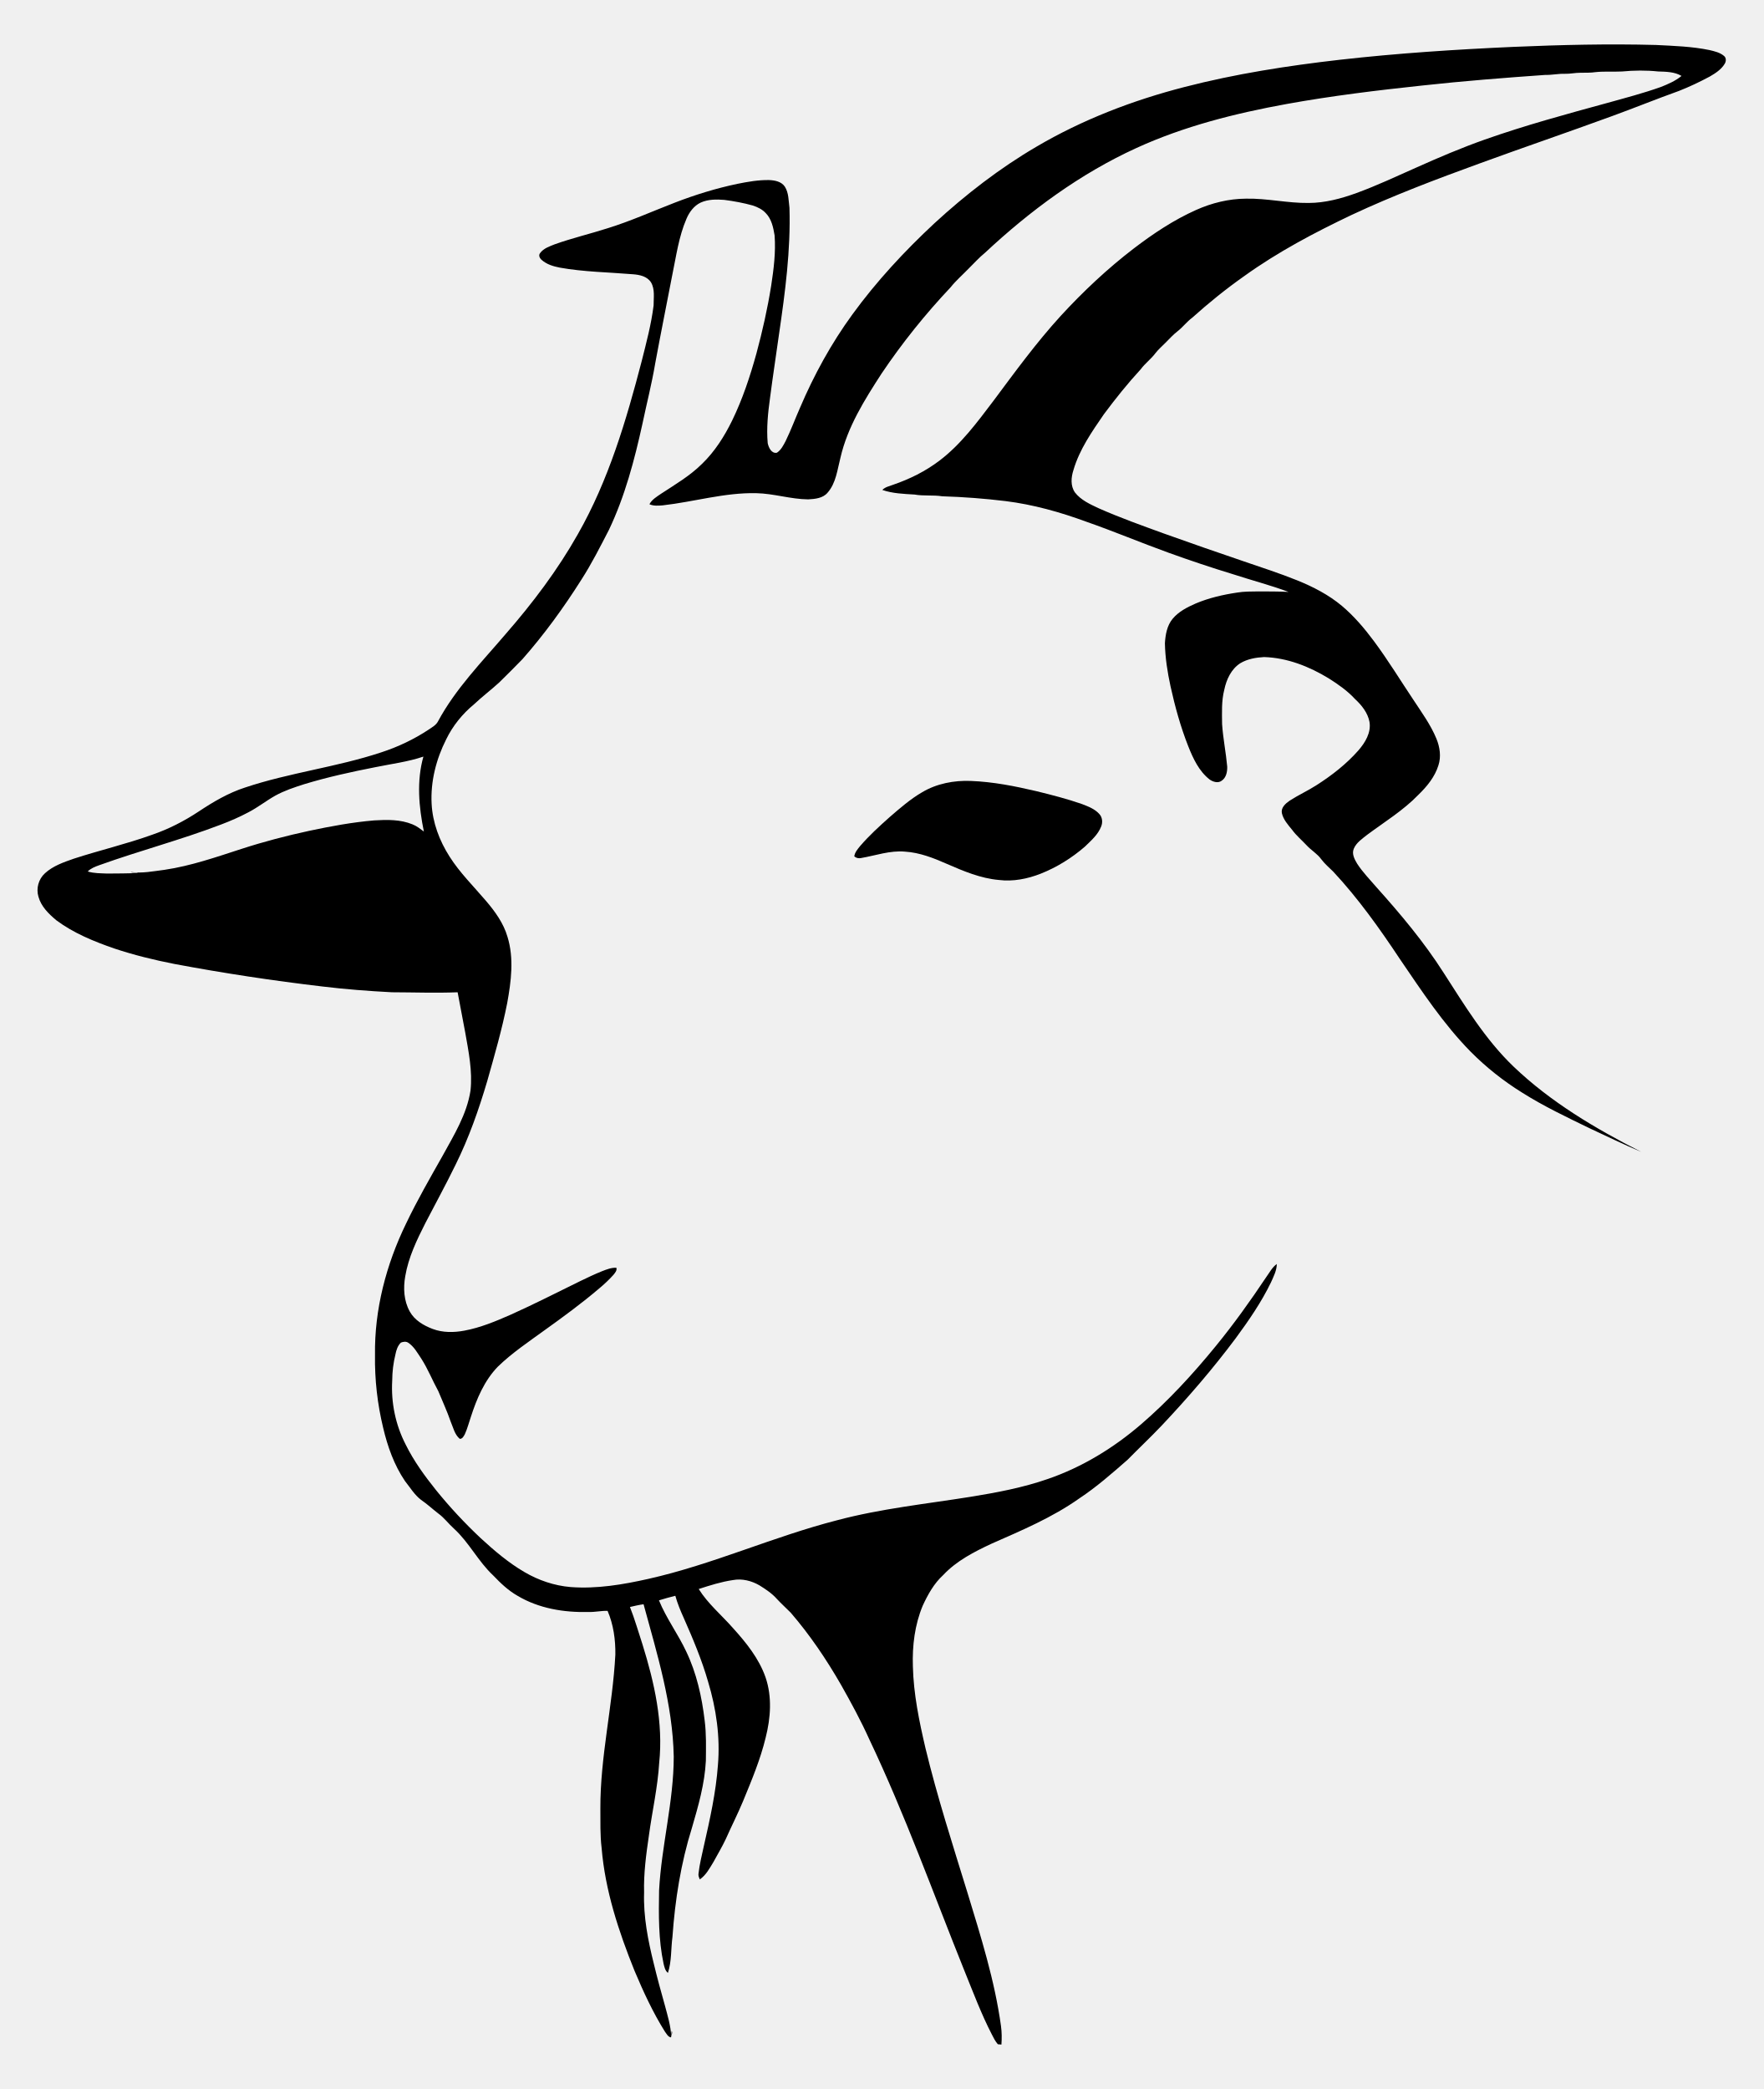
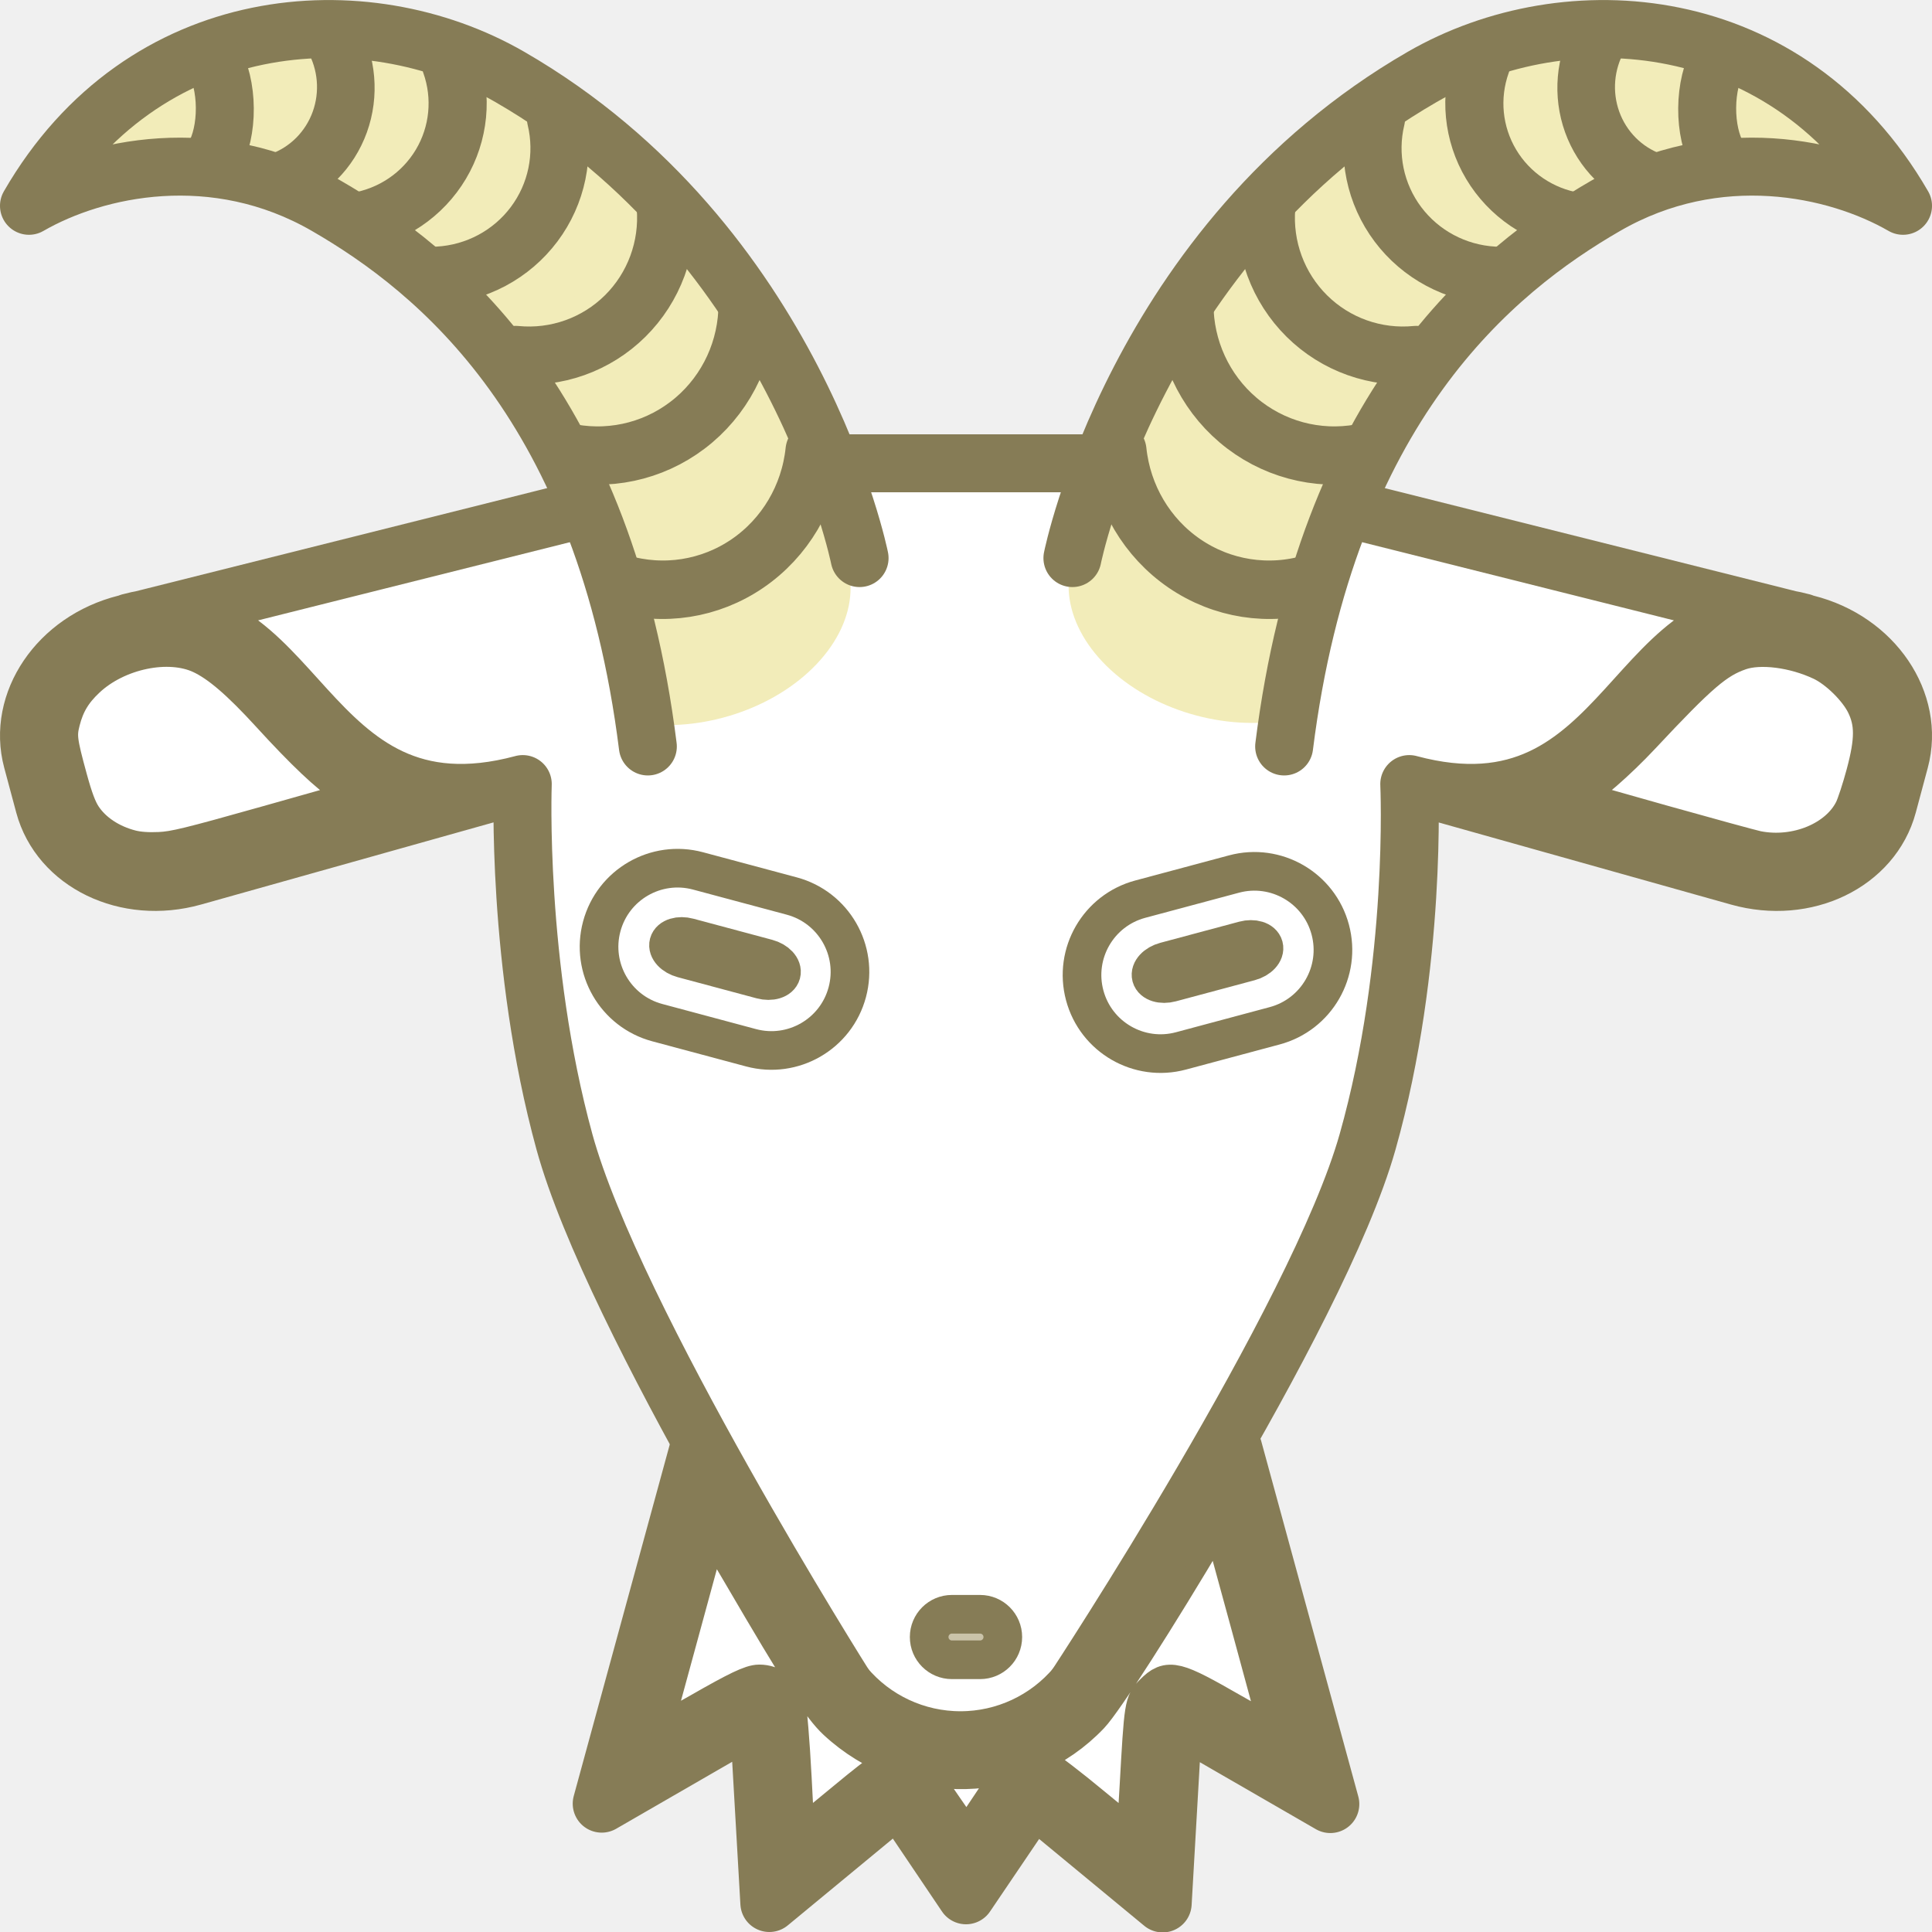
- <svg xmlns="http://www.w3.org/2000/svg" enable-background="new -17.851 -33.559 1659.851 1966.468" viewBox="-17.851 -33.559 1659.851 1966.468">
-   <path d="m1406.98 10.56c44.63-1.91 89.33-2.99 134.01-1.78 16.85.87 33.84 1.37 50.42 4.81 4.71 1.15 9.75 2.25 13.54 5.47 2.28 1.81 2.12 5.14.69 7.42-3.23 5.42-8.73 8.91-14.05 12.01-9.36 5.02-18.97 9.58-28.85 13.48-21.06 7.55-41.78 15.98-62.79 23.64-41.68 15.26-83.69 29.57-125.37 44.81-40.48 14.74-80.85 29.98-119.89 48.23-35.12 16.7-69.71 34.95-101.34 57.7-17.08 12.02-33.35 25.16-48.87 39.11-5.17 3.78-8.99 9.07-14.07 12.96-4.11 3.18-7.54 7.12-11.24 10.75-3.13 3.19-6.57 6.11-9.32 9.65-4.11 5.53-9.79 9.64-13.88 15.19-12.36 13.42-23.77 27.69-34.67 42.32-11.3 16.44-23.03 33.18-28.68 52.56-2.25 6.85-2.94 14.94 1.41 21.14 5.57 7.17 14.12 11.01 22.13 14.78 20.26 8.99 41.17 16.42 61.99 24 24.65 8.86 49.42 17.39 74.22 25.86 17.02 5.85 34.19 11.36 50.89 18.1 14.97 6.06 29.54 13.56 41.99 23.97 11.4 9.61 21.13 21.04 30.02 32.98 13.36 17.93 24.98 37.06 37.42 55.63 7.73 11.8 16.19 23.32 21.58 36.45 3.25 7.87 4.59 16.87 1.89 25.1-3.35 10.8-10.7 19.8-18.7 27.56-14.24 14.79-31.88 25.57-48.26 37.73-4.76 3.82-10.29 7.39-12.73 13.24-2.02 4.85.72 9.88 3.17 14.01 5.3 8.15 12.15 15.12 18.46 22.48 22.68 25.29 44.61 51.43 62.9 80.14 19.85 30.81 39.07 62.64 65.71 88.23 35.07 33.6 77.3 58.57 120.37 80.47-16.43-6.9-32.47-14.72-48.63-22.24-21.51-10.44-43.18-20.72-63.42-33.51-17.6-10.91-33.92-23.84-48.5-38.53-25.78-26.2-46.05-57.07-66.68-87.31-19.09-28.75-39.17-57.01-62.74-82.28-3.83-3.81-8.04-7.28-11.26-11.64-3.81-5.25-9.57-8.48-13.89-13.22-4.48-4.81-9.6-9.04-13.47-14.38-3.91-4.79-8.32-9.63-9.71-15.83-.95-5.19 3.54-9.06 7.37-11.68 8.18-5.31 17.12-9.32 25.32-14.62 14.39-9.2 28.05-19.83 39.37-32.68 6.35-7.36 12.11-16.68 10.44-26.83-1.61-8.62-7.41-15.79-13.69-21.6-7.1-7.74-15.81-13.77-24.63-19.36-18.38-11.23-39.21-19.46-60.95-20.09-7.69.4-15.6 1.78-22.3 5.77-8.6 5.52-13.11 15.31-15.13 25.03-2.71 10.55-2.15 21.51-2.05 32.3.88 13.4 3.61 26.6 4.81 39.97.16 4.79-.87 10.38-5.11 13.27-3.41 2.69-8.26 1.17-11.47-1.1-9.98-7.81-15.47-19.67-20.05-31.16-7.24-18.32-12.5-37.36-16.73-56.57-2.89-13.32-5.02-26.86-5.28-40.5.5-8.05 1.94-16.6 7.24-23 5.63-6.81 13.72-10.91 21.67-14.4 12.4-5.26 25.64-8.29 38.92-10.29 6.76-1.15 13.64-1 20.47-1.12 9.37.05 18.75 0 28.12.48-17.13-6.35-34.84-10.96-52.2-16.62-20.42-6.22-40.66-13.02-60.74-20.26-26-9.4-51.5-20.16-77.62-29.26-24.51-9.01-49.85-16.11-75.82-19.36-19.79-2.39-39.68-3.92-59.6-4.52-8.68-1.36-17.53-.11-26.18-1.65-10.16-.6-20.57-.97-30.27-4.32 2.7-2.8 6.64-3.54 10.14-4.88 15.49-5.29 30.35-12.65 43.43-22.54 20.51-15.47 35.84-36.43 51.23-56.72 20.28-27.21 40.3-54.72 63.22-79.8 21.1-22.94 43.9-44.37 68.64-63.34 18.3-13.97 37.62-26.87 58.7-36.28 14.75-6.59 30.76-10.56 46.96-10.64 19.77-.43 39.22 4.32 58.99 4.05 15.5-.03 30.65-4.11 45.12-9.38 19.12-6.97 37.54-15.67 56.13-23.91 21.23-9.52 42.66-18.66 64.61-26.41 37.83-13.36 76.57-23.87 115.25-34.45 16.89-4.7 33.9-9.14 50.44-15.03 6.83-2.7 13.73-5.7 19.46-10.4-6.62-3.94-14.6-3.97-22.05-4.2-11.28-1.2-22.7-1.06-33.98.01-8.24.41-16.52-.24-24.74.58-4.73.72-9.52.56-14.28.62-5.01-.04-9.93 1.15-14.93.98-6.06-.19-12.02 1.21-18.07 1.04-38.7 2.74-77.39 5.76-115.98 9.99-42.71 4.55-85.39 9.74-127.68 17.39-48.4 8.81-96.59 20.93-141.47 41.46-52.84 24.12-100.15 59.04-142.44 98.57-5.71 4.6-10.53 10.16-15.78 15.25-5.56 5.77-11.68 11.03-16.67 17.32-23.78 25.21-45.59 52.36-64.94 81.15-16.01 24.68-32.08 50.23-38.73 79.26-2.93 11.23-4.1 23.8-12.08 32.86-4.43 5.33-11.83 5.95-18.27 6.32-16.51-.15-32.45-5.53-48.94-5.83-29.76-.66-58.57 8.14-87.94 11.46-4.19.32-8.63.74-12.57-1.06 2.38-4.43 6.85-7.04 10.86-9.81 13.35-8.75 27.31-16.9 38.7-28.24 11.99-11.57 21-25.85 28.3-40.74 9.79-20.11 16.85-41.43 22.81-62.95 5.69-21.07 10.51-42.39 13.93-63.95 2.4-15.65 4.4-31.49 3.23-47.34-1.23-7.43-2.84-15.45-8.33-21-3.21-3.54-7.65-5.65-12.11-7.15-8.82-2.46-17.85-4.13-26.93-5.31-7.46-.58-15.27-.62-22.21 2.54-6.36 3-10.74 8.98-13.41 15.32-7.25 16.79-9.63 35.08-13.34 52.85-5.34 27.76-10.95 55.46-16.07 83.26-3.2 19.03-8.02 37.73-11.97 56.62-7.5 34.16-16.47 68.29-31.56 99.98-8.23 15.93-16.32 31.97-26.03 47.06-16.58 26.21-34.87 51.4-55.38 74.69-7.19 7.48-14.6 14.75-21.99 22.05-7.7 7.01-16.02 13.32-23.6 20.45-10.91 8.99-20.04 20.26-26.21 33-9.44 18.65-14.82 39.66-13.72 60.64.9 17.71 7.36 34.82 16.86 49.68 9.67 15.27 22.63 27.99 34.29 41.69 8.56 10.03 16.53 21.03 20.26 33.85 6.27 20.32 3.46 41.93-.27 62.44-4.87 24.74-11.9 49-18.75 73.25-7.98 27.01-17.35 53.73-29.9 79-8.98 18.45-18.86 36.45-28.3 54.67-8.11 15.96-16.02 32.39-19.02 50.19-1.98 11.11-1.33 23.23 4.28 33.25 4.57 8.23 13.13 13.2 21.69 16.41 9.46 3.52 19.83 3.38 29.63 1.56 15.24-2.83 29.64-8.86 43.76-15.07 22.11-9.89 43.65-20.98 65.4-31.6 6.8-3.28 13.61-6.55 20.62-9.35 4.28-1.66 8.71-3.42 13.39-3.19.72 2.65-1.31 4.81-2.83 6.72-4.1 4.55-8.58 8.77-13.3 12.69-16.47 14.04-33.95 26.84-51.54 39.43-15 10.89-30.54 21.29-43.89 34.22-12.74 13.12-19.95 30.3-25.48 47.45-1.86 5.41-3.26 10.99-5.65 16.21-1.05 1.86-2.23 4.41-4.75 4.33-4.9-4.09-6.15-10.7-8.58-16.29-3.34-9.7-7.67-19-11.56-28.48-5.57-10.17-9.84-21.03-16.12-30.8-3.61-5.31-6.75-11.27-12.24-14.9-2.05-1.43-4.78-.98-6.95-.12-2.99 2.95-4.34 7.09-5.12 11.13-1.98 8.03-2.98 16.27-3.02 24.54-1.22 20.74 3.1 41.74 12.63 60.22 7.66 15.55 17.92 29.63 28.73 43.12 12.91 15.95 26.95 30.99 41.9 45.05 12.77 11.74 26.08 23.11 41.11 31.88 13.26 7.8 28.16 12.88 43.53 14.16 24.65 1.87 49.26-2.3 73.23-7.69 60.74-13.65 117.68-39.85 177.92-55.26 40.98-10.87 83.25-15.26 125.01-21.94 24.74-3.99 49.51-8.62 73.22-16.89 32.25-11.1 61.8-29.19 87.59-51.39 25.77-22.2 48.89-47.33 70.37-73.66 16.93-20.69 32.48-42.46 47.32-64.68 3.17-4.34 5.65-9.38 10.11-12.6-.06 6.18-3.02 11.77-5.47 17.28-9.05 18.74-20.94 35.94-33.24 52.68-21.55 28.84-45.11 56.13-69.79 82.3-10.38 10.94-21.39 21.25-31.94 32.02-14.62 12.77-29.27 25.68-45.51 36.42-25.36 17.95-54.14 30.06-82.42 42.53-16.42 7.66-33.06 16.14-45.6 29.54-8.67 7.88-14.44 18.3-19.31 28.83-7.52 17.99-9.93 37.72-9.28 57.11.61 26.01 5.92 51.66 11.82 76.93 11.11 46.04 25.69 91.12 39.61 136.36 12.56 41.19 25.61 82.54 31.5 125.32.8 5.77.83 11.65.42 17.47-1.15-.03-2.28-.13-3.39-.3-2.43-2.82-4.1-6.16-5.75-9.44-9.89-19.16-17.43-39.41-25.54-59.35-29.37-72.94-55.91-147.17-89.69-218.25-7.95-17.6-17.16-34.59-26.66-51.38-13.76-23.93-29.27-46.91-47.31-67.83-4.32-4.36-8.89-8.46-13.06-12.97-4.61-5.22-10.48-9.07-16.33-12.73-7.46-4.34-16.41-6.62-25-5-11.01 1.6-21.66 5.01-32.22 8.42 8.67 13.88 21.47 24.48 32.2 36.7 12.43 13.75 24.49 28.63 30.68 46.36 6.32 18.3 4.85 38.31.14 56.81-4.96 20.59-13.19 40.17-21.22 59.7-5.02 12.09-10.98 23.73-16.27 35.7-3.5 7.48-7.78 14.56-11.73 21.82-3.59 5.86-6.93 12.28-12.77 16.26-.73-1.8-1.6-3.57-1.21-5.54.96-8.8 3.18-17.41 5.05-26.04 5.71-25.08 11.35-50.31 13.21-76.01 2.26-26.45-1.59-53.15-9.25-78.49-5.91-20.64-14.29-40.46-22.94-60.07-3.07-6.78-5.91-13.66-7.91-20.83-5.16 1.32-10.33 2.67-15.4 4.3 6.88 16.92 17.95 31.67 25.67 48.18 9.76 20.34 14.71 42.66 17.36 64.97 1.61 12.57 1.25 25.28 1.12 37.94-1.09 21.56-7.1 42.45-13.12 63.07-10.42 33.26-15.9 67.91-18.32 102.61-1.52 11.29-.69 23.02-4.28 33.95-2.68-2.16-3.33-5.64-4.11-8.78-4.83-22.64-4.62-45.89-4.2-68.92 2.24-42.22 13.78-83.53 13.8-125.93-.94-49.1-15.58-96.43-28.41-143.42-4.32.6-8.58 1.58-12.82 2.58 4.58 11.53 7.92 23.49 11.82 35.26 11.19 35.95 19.68 73.72 15.7 111.55-1.39 22.99-6.59 45.52-9.68 68.31-2.59 17.79-5.02 35.69-4.52 53.71-.74 22.62 3.67 45.01 9.11 66.87 3.19 13.2 6.74 26.32 10.46 39.38 2.54 9.59 5.53 19.17 5.99 29.16.14-1.76.12-3.48.38-5.17 1.18 1.73-.37 4.15-.63 6.09-2.8-.4-4.17-3.45-5.74-5.46-11.32-18.08-20.26-37.53-28.54-57.15-14.95-37.09-27.72-75.64-31.02-115.72-1.48-12.27-1.08-24.66-1.17-37-.23-48.72 11.59-96.47 14.1-145.01.19-13.97-1.77-28.28-7.32-41.18-6.05-.18-12.01 1.3-18.06 1.05-22.97.6-46.75-3.31-66.7-15.24-8.72-4.95-15.97-11.88-22.84-19.08-14.11-13.13-22.7-31.04-36.93-44.07-5.12-4.56-9.18-10.22-14.76-14.26-5.48-4.21-10.52-8.98-16.25-12.85-6.29-4.79-10.3-11.67-15.17-17.75-10.21-15.05-16.38-32.49-20.53-50.09-5.42-22.41-8.03-45.48-7.68-68.52-.62-42.82 10.54-85.26 29.18-123.62 10.49-22.02 22.7-43.15 34.68-64.37 10.63-19.34 22.62-38.79 26.04-60.97 1.99-18.46-1.85-36.82-5.02-54.92-2.45-12.52-4.67-25.1-7.11-37.61-20.62.83-41.26.04-61.89-.01-21.81-1.13-43.59-2.78-65.29-5.42-46.67-5.48-93.16-12.54-139.34-21.21-19.19-3.75-38.23-8.42-56.79-14.61-19.08-6.62-38.13-14.36-54.43-26.52-7.16-5.99-14.33-12.94-16.85-22.23-2.34-7.75.12-16.61 6.14-22.02 7.6-6.98 17.61-10.39 27.17-13.74 24.41-7.94 49.47-13.79 73.64-22.49 15.58-5.33 30.3-12.9 44.01-21.98 13.64-9.07 27.89-17.45 43.55-22.51 41.86-14.01 86.09-19.15 127.99-33.04 15.94-5.16 31.22-12.42 45.18-21.71 3.06-2.13 6.59-4.01 8.39-7.44 16.55-30.82 41.3-55.96 63.81-82.37 25.43-29.18 48.89-60.24 67.93-94 28.82-50.57 45.47-106.84 60.06-162.86 4.36-17.32 9-34.66 11.2-52.41-.04-7.23 1.42-15.21-2.47-21.73-3.66-5.69-10.69-7.13-16.96-7.6-23-1.92-46.19-2.16-68.96-6.26-6.08-1.2-12.33-3.05-17.03-7.28-1.81-1.54-3.16-4.32-1.4-6.41 3.27-4.5 8.88-6.27 13.82-8.28 16.39-5.83 33.36-9.83 49.92-15.14 21.48-6.65 42-15.92 62.95-24 19.18-7.42 38.89-13.52 59.02-17.74 9.79-1.97 19.73-3.72 29.76-3.56 5.4.21 11.61 1.35 14.86 6.17 3.76 5.89 3.49 13.19 4.37 19.88 1.24 39.84-4.05 79.49-9.8 118.84-2.79 20.08-5.89 40.11-8.49 60.2-1.95 14.08-3.42 28.33-2.19 42.53.83 4.11 3.59 10.15 8.7 9.03 3.9-2.58 6.05-6.94 8.17-10.95 5-10.24 8.95-20.95 13.55-31.37 13.17-30.93 29.45-60.61 49.27-87.8 22.67-31.17 49.01-59.54 77.19-85.79 29.48-27.11 61.35-51.8 95.95-72.06 43.38-25.55 90.81-43.73 139.48-56.27 47.97-12.39 97.02-20.02 146.2-25.64 54.37-6.16 109.01-9.7 163.67-12.15m-1071.66 678.09c-22.5 4.41-44.93 9.33-66.88 16-9.28 2.97-18.6 6.05-27.16 10.77-8.63 4.86-16.43 11.07-25.23 15.63-8.27 4.41-16.88 8.17-25.64 11.49-37.7 14.44-76.84 24.69-114.81 38.34-3.9 1.42-7.89 2.89-10.86 5.91 5.89 1.87 12.11 1.65 18.21 1.97 9.73-.07 19.47-.07 29.2-.54-2.27-.81-4.82.26-6.96-.9 10.65 1.43 21.28-.74 31.83-2.08 24.9-3.68 48.72-12.01 72.57-19.73 20.92-6.79 42.22-12.36 63.72-16.99 20.19-4.28 40.53-8.08 61.12-9.8 12.04-.73 24.61-.97 35.97 3.71 3.99 1.55 7.34 4.25 10.75 6.76-4.73-23.14-6.97-47.51-.44-70.53-14.71 4.98-30.23 6.86-45.39 9.99z" />
-   <path d="m850.19 712.21c13.72-8.18 29.95-11.26 45.79-10.63 20.93.79 41.57 4.88 61.9 9.66 14.39 3.54 28.78 7.2 42.77 12.1 5.9 2.27 12.18 4.63 16.45 9.52 2.83 3.12 3.14 7.83 1.59 11.62-3.02 7.75-9.51 13.28-15.32 18.94-12.33 10.68-26.4 19.45-41.59 25.46-12.44 4.91-26.07 7.59-39.43 5.91-17.16-1.5-33.22-8.32-48.84-15.12-12.55-5.53-25.61-10.69-39.44-11.55-14.11-1.29-27.64 3.68-41.35 6.02-2.29.53-4.66 0-6.42-1.56.5-3.83 3.19-6.85 5.52-9.74 8.47-9.84 18.09-18.6 27.76-27.22 9.72-8.39 19.46-16.94 30.61-23.41z" />
+ <svg xmlns="http://www.w3.org/2000/svg" height="500" viewBox="0 0 132.292 132.292" width="500">
+   <g transform="translate(0 -164.7083)">
+     <path d="m205.043 459.965c-.481-9.211-1.197-17.776-1.59-19.034-.966-3.086-3.735-5.138-6.932-5.138-1.998 0-5.558 1.701-15.537 7.426-7.12 4.084-12.794 7.027-12.608 6.541.185-.487 3.578-12.817 7.538-27.401 3.961-14.584 7.368-27.084 7.572-27.779.255-.868 2.871 3.017 8.369 12.429 15.451 26.452 20.725 34.632 24.714 38.33 18.874 17.5 48.116 16.817 65.531-1.529 3.532-3.721 17.273-25.154 31.079-48.477l2.394-4.044 7.965 29.146c4.381 16.03 7.972 29.357 7.98 29.615.008.258-5.762-2.845-12.821-6.894-14.721-8.444-16.247-8.827-20.044-5.03-2.68 2.68-2.69 2.747-3.935 24.878-.415 7.382-.813 13.47-.885 13.529-.072.059-5.062-3.987-11.09-8.99s-11.851-9.466-12.941-9.918c-1.512-.626-2.649-.621-4.794.021-2.528.757-3.399 1.73-8.625 9.629-3.197 4.833-5.992 8.795-6.209 8.804-.218.01-2.732-3.403-5.587-7.584-6.629-9.708-7.522-10.666-10.448-11.215-3.393-.637-4.854.206-15.219 8.777-5.032 4.161-10.015 8.26-11.075 9.109l-1.927 1.544-.874-16.747z" fill="#fff" stroke="#867c56" stroke-linecap="round" stroke-linejoin="round" stroke-width="10" transform="matrix(.2645833 0 0 .2645833 0 164.7083)" />
+     <path d="m33.926 219.804c-5.435-1.381-9.979-4.403-12.599-8.379-1.239-1.88-2.294-4.685-3.714-9.876-2.646-9.672-2.833-11.187-1.855-15.004 1.156-4.513 3.045-7.654 6.605-10.984 7.884-7.375 21.272-10.145 29.771-6.159 4.701 2.205 10.05 6.796 17.821 15.296 9.034 9.882 14.904 15.432 20.02 18.931 3.164 2.165 3.925 2.896 3.23 3.107-.499.152-11.371 3.223-24.158 6.825-20.11 5.664-23.858 6.577-27.75 6.76-2.957.139-5.484-.039-7.37-.518z" fill="#fff" stroke="#867c56" stroke-linecap="round" stroke-linejoin="round" stroke-width="10" transform="matrix(.2645833 0 0 .2645833 0 164.7083)" />
+     <path d="m242.296 442.071c-5.447-1.182-11.855-4.621-15.594-8.371-2.887-2.895-21.064-33.137-35.402-58.901-20.008-35.952-32.97-63.957-37.955-82-6.064-21.952-9.592-48.642-10.216-77.29l-.333-15.29-1.366-1.79c-.821-1.076-2.263-2.133-3.614-2.649-2.074-.792-2.489-.798-5.384-.081-11.366 2.818-20.736 2.207-28.843-1.881-5.258-2.652-9.371-5.963-15.793-12.713-3.3-3.469-9.183-9.51-13.073-13.426l-7.073-7.12 1.823-.482c1.003-.265 18.585-4.664 39.073-9.775 20.488-5.111 37.628-9.407 38.09-9.546.692-.208 1.237.965 3.09 6.644 4.186 12.834 7.699 28.179 9.636 42.079.91 6.531 1.64 8.267 4.308 10.243 3.032 2.246 8.534.849 10.603-2.692.96-1.644 1.118-3.848.631-8.827-.085-.864 4.299-5.019 20.876-19.787l20.983-18.693 1.767 1.208c1.445.988 2.231 1.17 4.313 1.002 4.305-.347 7.204-3.327 7.204-7.405 0-1.763-1.97-9.81-3.453-14.107l-.993-2.875h24.223c13.323 0 24.223.123 24.223.274s-.81 3.019-1.8 6.375-1.912 7.564-2.049 9.351c-.216 2.831-.096 3.476.935 5 1.663 2.458 4.086 3.605 7.076 3.348 1.33-.115 3.003-.649 3.728-1.19l1.316-.982 21.022 18.731c11.562 10.302 21.017 18.869 21.012 19.038-.006.169-.186 1.712-.4 3.429-.66 5.295 1.801 9.037 6.531 9.931 1.983.375 5.862-1.413 7.265-3.348.632-.872 1.262-3.486 1.927-8 2.262-15.342 6.981-35.275 10.772-45.502.99-2.67 1.48-3.424 2.102-3.237.447.134 18.024 4.531 39.062 9.771 21.038 5.24 38.639 9.692 39.115 9.894.711.302.264.893-2.5 3.311-1.851 1.619-6.827 6.678-11.059 11.242-13.609 14.681-19.842 19.318-29.057 21.618-4.368 1.09-13.332.876-19.664-.47l-5.414-1.151-2.31 1.159c-4.41 2.213-4.316 1.819-4.692 19.82-.547 26.169-3.058 47.18-8.187 68.502-2.361 9.815-3.866 14.585-7.343 23.28-10.659 26.652-35.257 71.226-64.124 116.198-7.263 11.315-10.326 14.055-19.255 17.221-3.117 1.105-12.393 1.641-15.761.91zm16.004-8.454c2.445-1.111 4.93-3.846 5.749-6.328.335-1.015.513-3.173.396-4.795-.28-3.873-2.161-6.626-5.84-8.548-2.483-1.297-3.089-1.396-8.491-1.392-5.066.004-6.141.157-8.318 1.184-4.283 2.02-6.321 5.271-6.321 10.081 0 4.266 2.616 8.22 6.571 9.934 2.689 1.165 13.593 1.074 16.254-.135zm60.931-159.902c8.319-2.222 15.202-4.351 17.003-5.26 3.9-1.969 8.781-6.671 10.74-10.346 3.019-5.664 3.885-12.725 2.305-18.791-2.196-8.429-9.106-15.446-17.699-17.97-5.675-1.667-9.825-1.181-25.284 2.957-16.084 4.306-19.718 5.832-23.876 10.023-4.957 4.997-7.358 10.864-7.368 18.006-.022 14.852 12.433 26.57 26.974 25.379 1.776-.146 9.519-1.944 17.206-3.998zm-113.456 2.569c16.006-4.169 23.889-21.762 16.425-36.656-2.119-4.228-6.784-8.719-11.214-10.796-5.459-2.56-31.114-9.283-35.422-9.283-6.93 0-13.033 2.54-18.022 7.5-5.316 5.285-7.497 10.609-7.497 18.302 0 9.484 5.229 18.01 13.664 22.277 2.345 1.186 21.33 6.678 30.642 8.864 3.068.72 8.219.626 11.424-.209z" fill="#fff" stroke="#fff" stroke-linecap="round" stroke-linejoin="round" stroke-width="10" transform="matrix(.2645833 0 0 .2645833 0 164.7083)" />
+     <path d="m454.717 220.028c-2.786-.551-47.227-13.003-48.131-13.485-.537-.287-.347-.567.777-1.149 3.637-1.881 11.067-8.335 17.465-15.172 14.939-15.962 19.198-19.61 25.403-21.754 5.282-1.826 14.144-.703 21.316 2.7 4.16 1.974 9.279 7.012 11.255 11.077 2.326 4.785 2.319 9.292-.028 18.054-1.031 3.85-2.42 8.093-3.086 9.428-3.899 7.817-14.799 12.313-24.97 10.301z" fill="#fff" stroke="#867c56" stroke-linecap="round" stroke-linejoin="round" stroke-width="10" transform="matrix(.2645833 0 0 .2645833 0 164.7083)" />
+     <path d="m47.848 263.876-6.647 24.336 10.732-6.196.747 13 8.879-7.334 4.588 6.805 4.588-6.777 8.879 7.334.747-13 10.732 6.196-6.647-24.336" fill="none" stroke="#867c56" stroke-linecap="round" stroke-linejoin="round" stroke-width="3.969" />
+     <path d="m2.492 208.498a10.914 7.772 0 0 1 -2.878 8.993 10.914 7.772 0 0 1 -12.915.702l5.788-6.589z" fill="#f2ecb9" transform="matrix(.9659258 -.258819 .258819 .9659258 0 0)" />
+     <path d="m8.878 207.326c11.627-3.116 11.584 15.181 26.918 11.072m87.62-11.072c-11.627-3.116-11.584 15.181-26.918 11.072m0 0 22.563 6.338c4.58 1.287 9.146-.955 10.204-4.902l.822-3.067c1.058-3.947-1.771-8.19-6.386-9.347l-43.813-10.987m-22.025 83.749s-15.889-25.172-19.214-37.29c-3.324-12.118-2.853-24.495-2.853-24.495m16.611-21.964h27.48m16.611 21.964s.58 12.339-2.853 24.495c-3.433 12.156-19.974 37.29-19.974 37.29m-37.876-61.785-22.563 6.338c-4.58 1.287-9.146-.955-10.204-4.902l-.822-3.067c-1.058-3.947 1.771-8.19 6.386-9.347l43.813-10.987" fill="none" stroke="#867c56" stroke-linecap="round" stroke-miterlimit="5.767" stroke-width="3.969" />
+     <path d="m73.672 280.183a10.319 10.319 0 0 1 -7.905 3.686 10.319 10.319 0 0 1 -7.905-3.686" style="fill:none;stroke:#867c56;stroke-width:3.969;stroke-linecap:round;stroke-linejoin:round;stroke-miterlimit:19.9" />
+     <path d="m-124.405 174.34a10.914 7.772 0 0 1 -2.878 8.993 10.914 7.772 0 0 1 -12.915.702l5.788-6.589z" fill="#f2ecb9" transform="matrix(-.9659258 -.258819 -.258819 .9659258 0 0)" />
+     <g stroke="#867c56">
+       <path d="m87.931 215.822c2.925-23.329 14.378-32.611 22.015-37.021s15.793-2.637 20.362 0c-7.79-13.493-23.02-14.544-32.929-8.823-19.613 11.324-23.946 32.944-23.946 32.944" fill="#f2ecb9" stroke-linecap="round" stroke-linejoin="round" stroke-miterlimit="5.767" stroke-width="3.969" />
+       <path d="m44.361 215.822c-2.925-23.329-14.378-32.611-22.015-37.021s-15.793-2.637-20.362 0c7.79-13.493 23.02-14.544 32.929-8.823 19.613 11.324 23.946 32.944 23.946 32.944" fill="#f2ecb9" stroke-linecap="round" stroke-linejoin="round" stroke-miterlimit="5.767" stroke-width="3.969" />
+       <rect fill="#fff" height="10.758" rx="5.379" stroke-linecap="round" stroke-linejoin="round" stroke-miterlimit="30.5" stroke-width="2.646" transform="matrix(.9659258 .258819 -.258819 .9659258 0 0)" width="17.406" x="98.848" y="204.328" />
+       <rect fill="#fff" height="1.5" rx="1.194" ry=".75" stroke-linecap="round" stroke-linejoin="round" stroke-miterlimit="30.5" stroke-width="2.646" transform="matrix(.9659258 .258819 -.258819 .9659258 0 0)" width="7.977" x="103.581" y="208.894" />
+       <rect fill="#fff" height="10.758" rx="5.379" stroke-linecap="round" stroke-linejoin="round" stroke-miterlimit="30.5" stroke-width="2.646" transform="matrix(.9659258 -.258819 .258819 .9659258 0 0)" width="17.406" x="11.474" y="238.775" />
+       <rect fill="#fff" height="1.5" rx="1.194" ry=".75" stroke-linecap="round" stroke-linejoin="round" stroke-miterlimit="30.5" stroke-width="2.646" transform="matrix(.9659258 -.258819 .258819 .9659258 0 0)" width="7.977" x="16.207" y="243.341" />
+       <rect fill="#cac3a9" height="3.117" rx="1.558" stroke-linecap="round" stroke-linejoin="round" stroke-width="2.646" width="5.043" x="63.624" y="275.244" />
+       <path d="m-60.601 192.968a10.516 10.633 0 0 1 -8.056 3.798 10.516 10.633 0 0 1 -8.056-3.798" fill="#f2ecb9" stroke-linecap="round" stroke-linejoin="round" stroke-miterlimit="5.767" stroke-width="3.969" transform="matrix(.8256883 -.5641266 .5482195 .8363345 0 0)" />
+       <path d="m-79.134 174.536a10.316 10.369 0 0 1 -7.903 3.704 10.316 10.369 0 0 1 -7.903-3.704" fill="#f2ecb9" stroke-linecap="round" stroke-linejoin="round" stroke-miterlimit="5.767" stroke-width="3.969" transform="matrix(.7622374 -.6472976 .6387792 .7693901 0 0)" />
+       <path d="m-92.502 159.175a9.422 9.462 0 0 1 -7.218 3.38 9.422 9.462 0 0 1 -7.218-3.38" fill="#f2ecb9" stroke-linecap="round" stroke-linejoin="round" stroke-miterlimit="5.767" stroke-width="3.969" transform="matrix(.7106899 -.7035054 .6993115 .7148171 0 0)" />
+       <path d="m-116.334 134.166a8.774 8.821 0 0 1 -6.721 3.151 8.774 8.821 0 0 1 -6.721-3.151" fill="#f2ecb9" stroke-linecap="round" stroke-linejoin="round" stroke-miterlimit="5.767" stroke-width="3.969" transform="matrix(.6001064 -.7999202 .8041135 .5944759 0 0)" />
+       <path d="m-130.099 113.081a8.234 8.298 0 0 1 -6.307 2.964 8.234 8.298 0 0 1 -6.307-2.964" fill="#f2ecb9" stroke-linecap="round" stroke-linejoin="round" stroke-miterlimit="5.767" stroke-width="3.969" transform="matrix(.5121389 -.8589026 .8621359 .5066771 0 0)" />
+       <path d="m-148.125 78.151a6.875 6.833 0 0 1 -5.266 2.441 6.875 6.833 0 0 1 -5.266-2.441" fill="#f2ecb9" stroke-linecap="round" stroke-linejoin="round" stroke-miterlimit="5.767" stroke-width="3.969" transform="matrix(.3391144 -.9407452 .9341449 .356894 0 0)" />
+       <path d="m-168.665 13.28a4.37 2.157 0 0 1 -3.348.771 4.37 2.157 0 0 1 -3.348-.771" fill="#f2ecb9" stroke-linecap="round" stroke-linejoin="round" stroke-miterlimit="5.767" stroke-width="3.969" transform="matrix(-.00780929 -.9999695 .9999787 .00652413 0 0)" />
+       <path d="m-171.262 118.325a10.516 10.633 0 0 1 -8.056 3.798 10.516 10.633 0 0 1 -8.056-3.798" fill="#f2ecb9" stroke-linecap="round" stroke-linejoin="round" stroke-miterlimit="5.767" stroke-width="3.969" transform="matrix(-.8256883 -.5641266 -.5482195 .8363345 0 0)" />
+       <path d="m-180.924 88.899a10.316 10.369 0 0 1 -7.903 3.704 10.316 10.369 0 0 1 -7.903-3.704" fill="#f2ecb9" stroke-linecap="round" stroke-linejoin="round" stroke-miterlimit="5.767" stroke-width="3.969" transform="matrix(-.7622374 -.6472976 -.6387792 .7693901 0 0)" />
+       <path d="m-187.068 66.105a9.422 9.462 0 0 1 -7.218 3.38 9.422 9.462 0 0 1 -7.218-3.38" fill="#f2ecb9" stroke-linecap="round" stroke-linejoin="round" stroke-miterlimit="5.767" stroke-width="3.969" transform="matrix(-.7106899 -.7035054 -.6993115 .7148171 0 0)" />
+       <path d="m-194.981 28.341a8.774 8.821 0 0 1 -6.721 3.151 8.774 8.821 0 0 1 -6.721-3.151" fill="#f2ecb9" stroke-linecap="round" stroke-linejoin="round" stroke-miterlimit="5.767" stroke-width="3.969" transform="matrix(-.6001064 -.7999202 -.8041135 .5944759 0 0)" />
+       <path d="m-197.13-.547a8.234 8.298 0 0 1 -6.307 2.964 8.234 8.298 0 0 1 -6.307-2.964" fill="#f2ecb9" stroke-linecap="round" stroke-linejoin="round" stroke-miterlimit="5.767" stroke-width="3.969" transform="matrix(-.5121389 -.8589026 -.8621359 .5066771 0 0)" />
+       <path d="m-195.347-46.324a6.875 6.833 0 0 1 -5.266 2.441 6.875 6.833 0 0 1 -5.266-2.441" fill="#f2ecb9" stroke-linecap="round" stroke-linejoin="round" stroke-miterlimit="5.767" stroke-width="3.969" transform="matrix(-.3391144 -.9407452 -.9341449 .356894 0 0)" />
+       <path d="m-169.528-119.021a4.37 2.157 0 0 1 -3.348.771 4.37 2.157 0 0 1 -3.348-.771" fill="#f2ecb9" stroke-linecap="round" stroke-linejoin="round" stroke-miterlimit="5.767" stroke-width="3.969" transform="matrix(.00780929 -.9999695 -.9999787 .00652413 0 0)" />
+     </g>
+   </g>
</svg>
